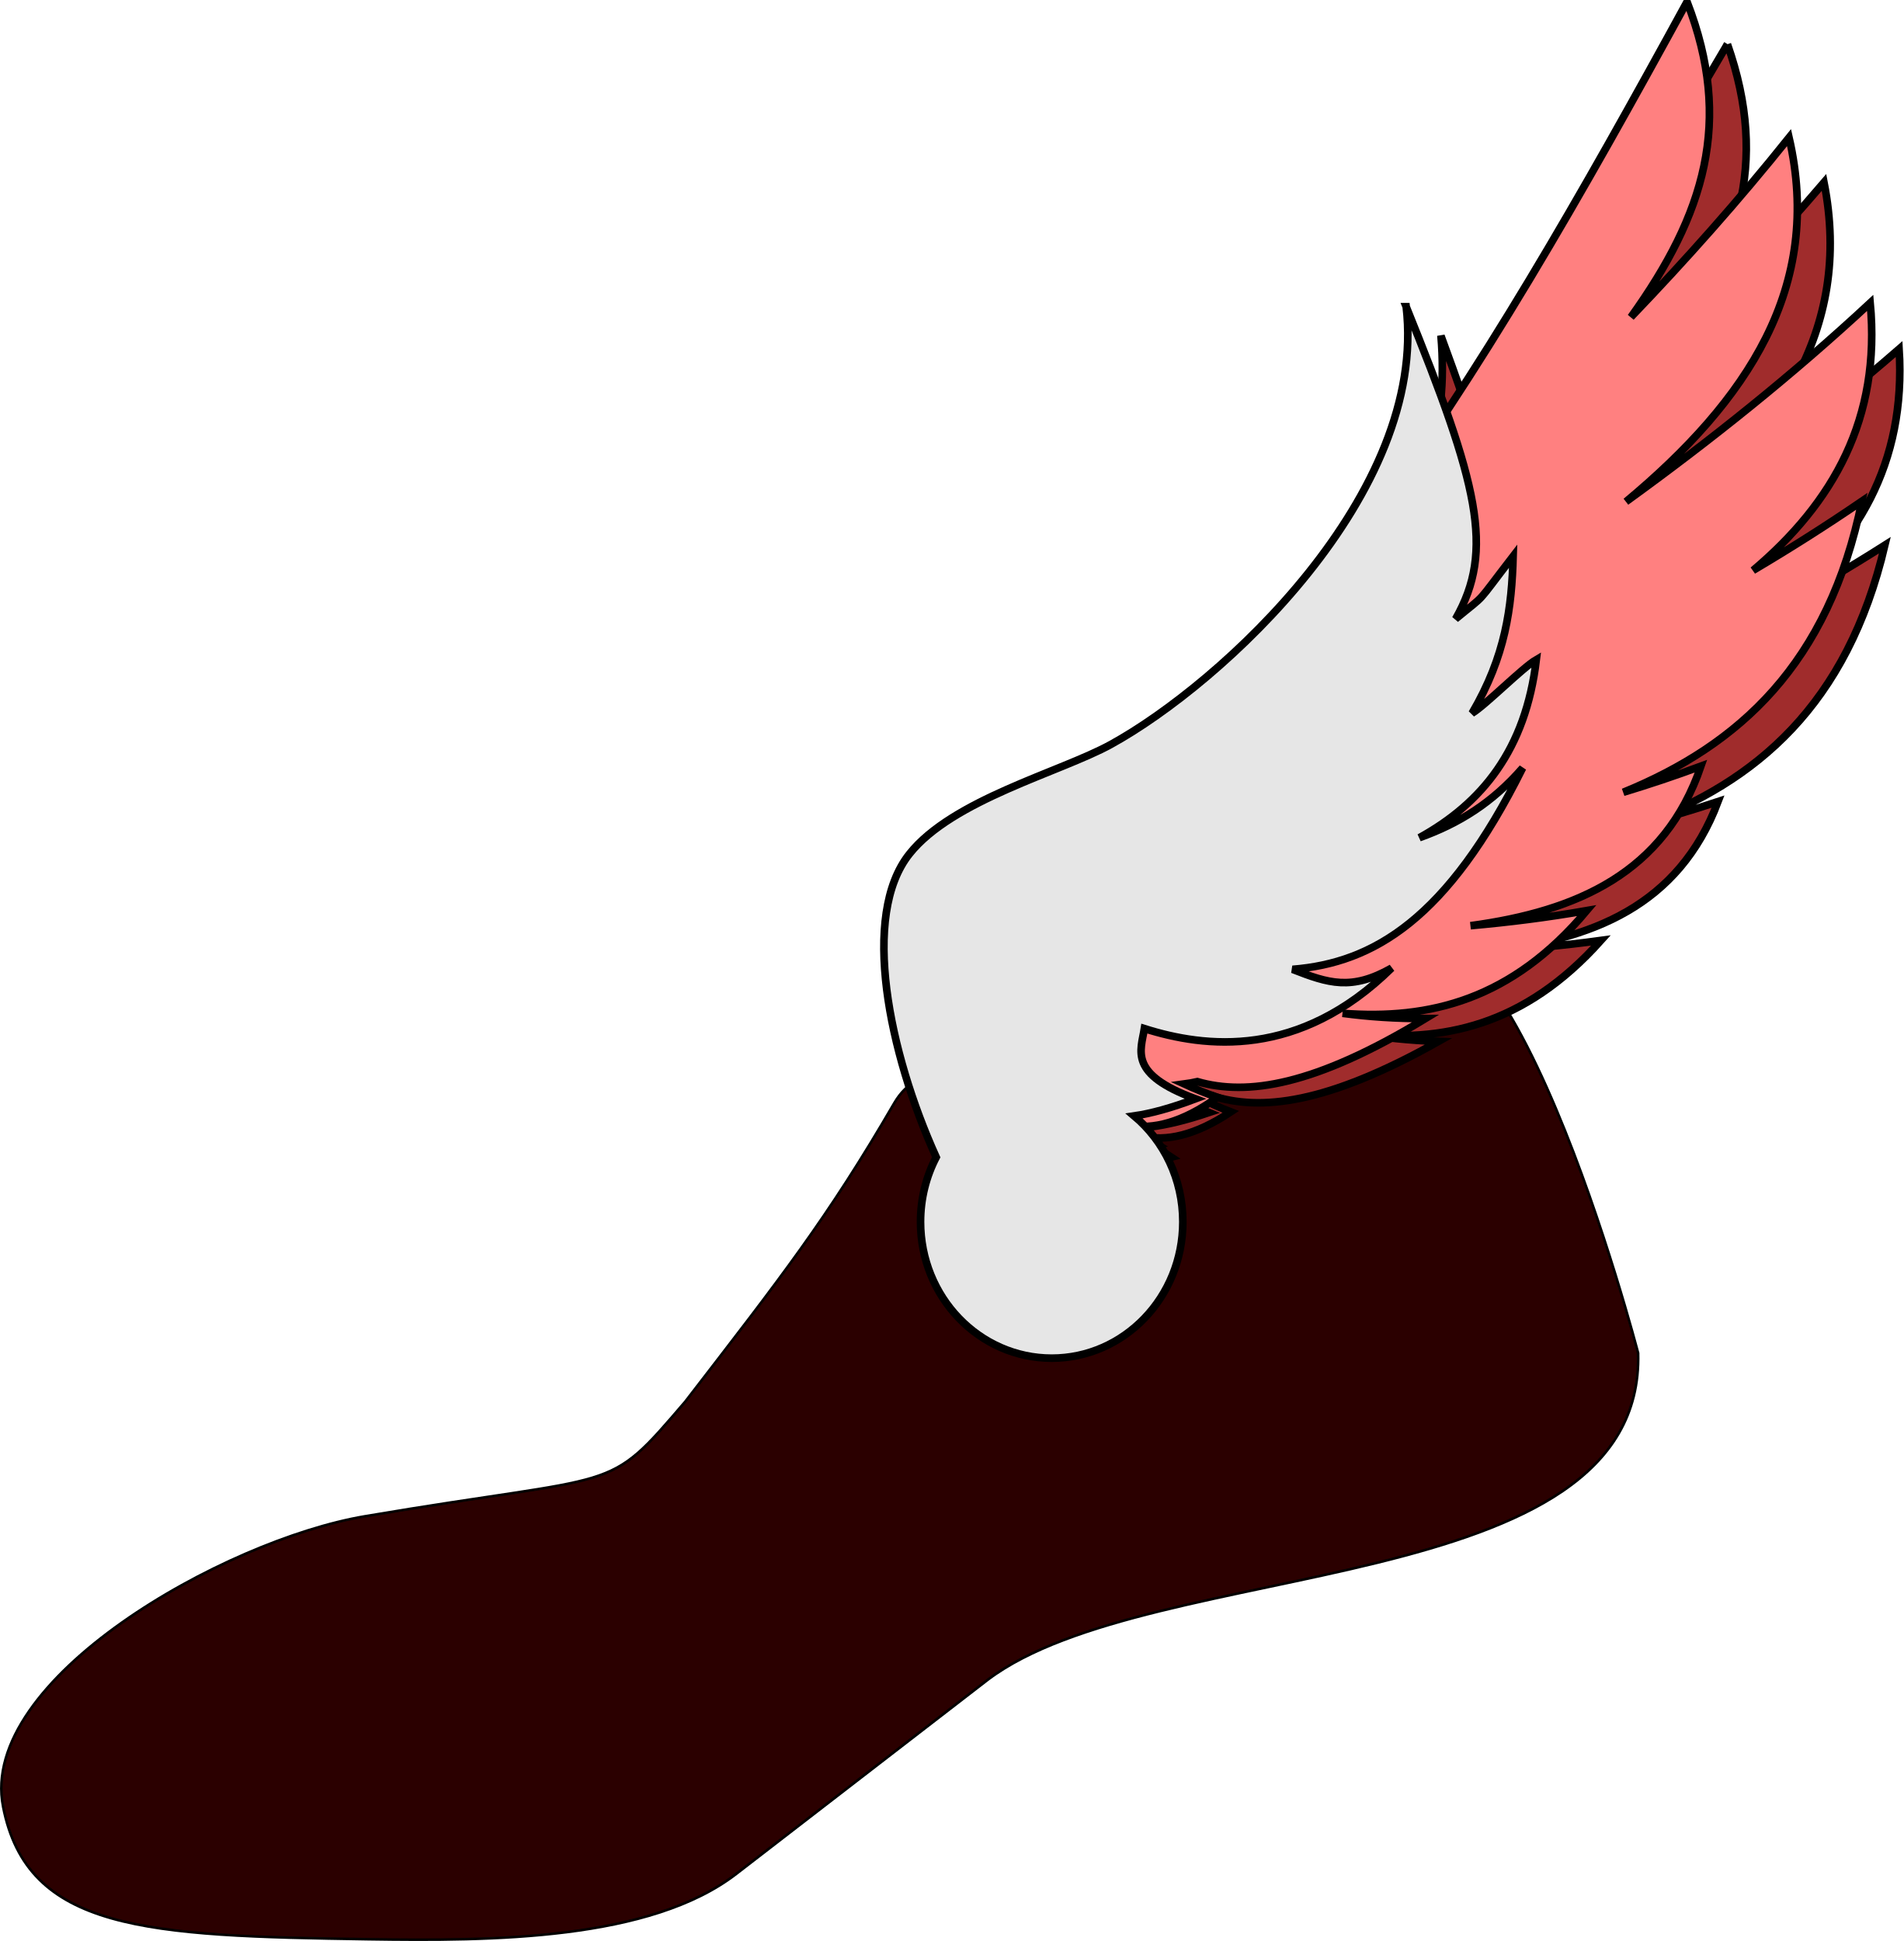
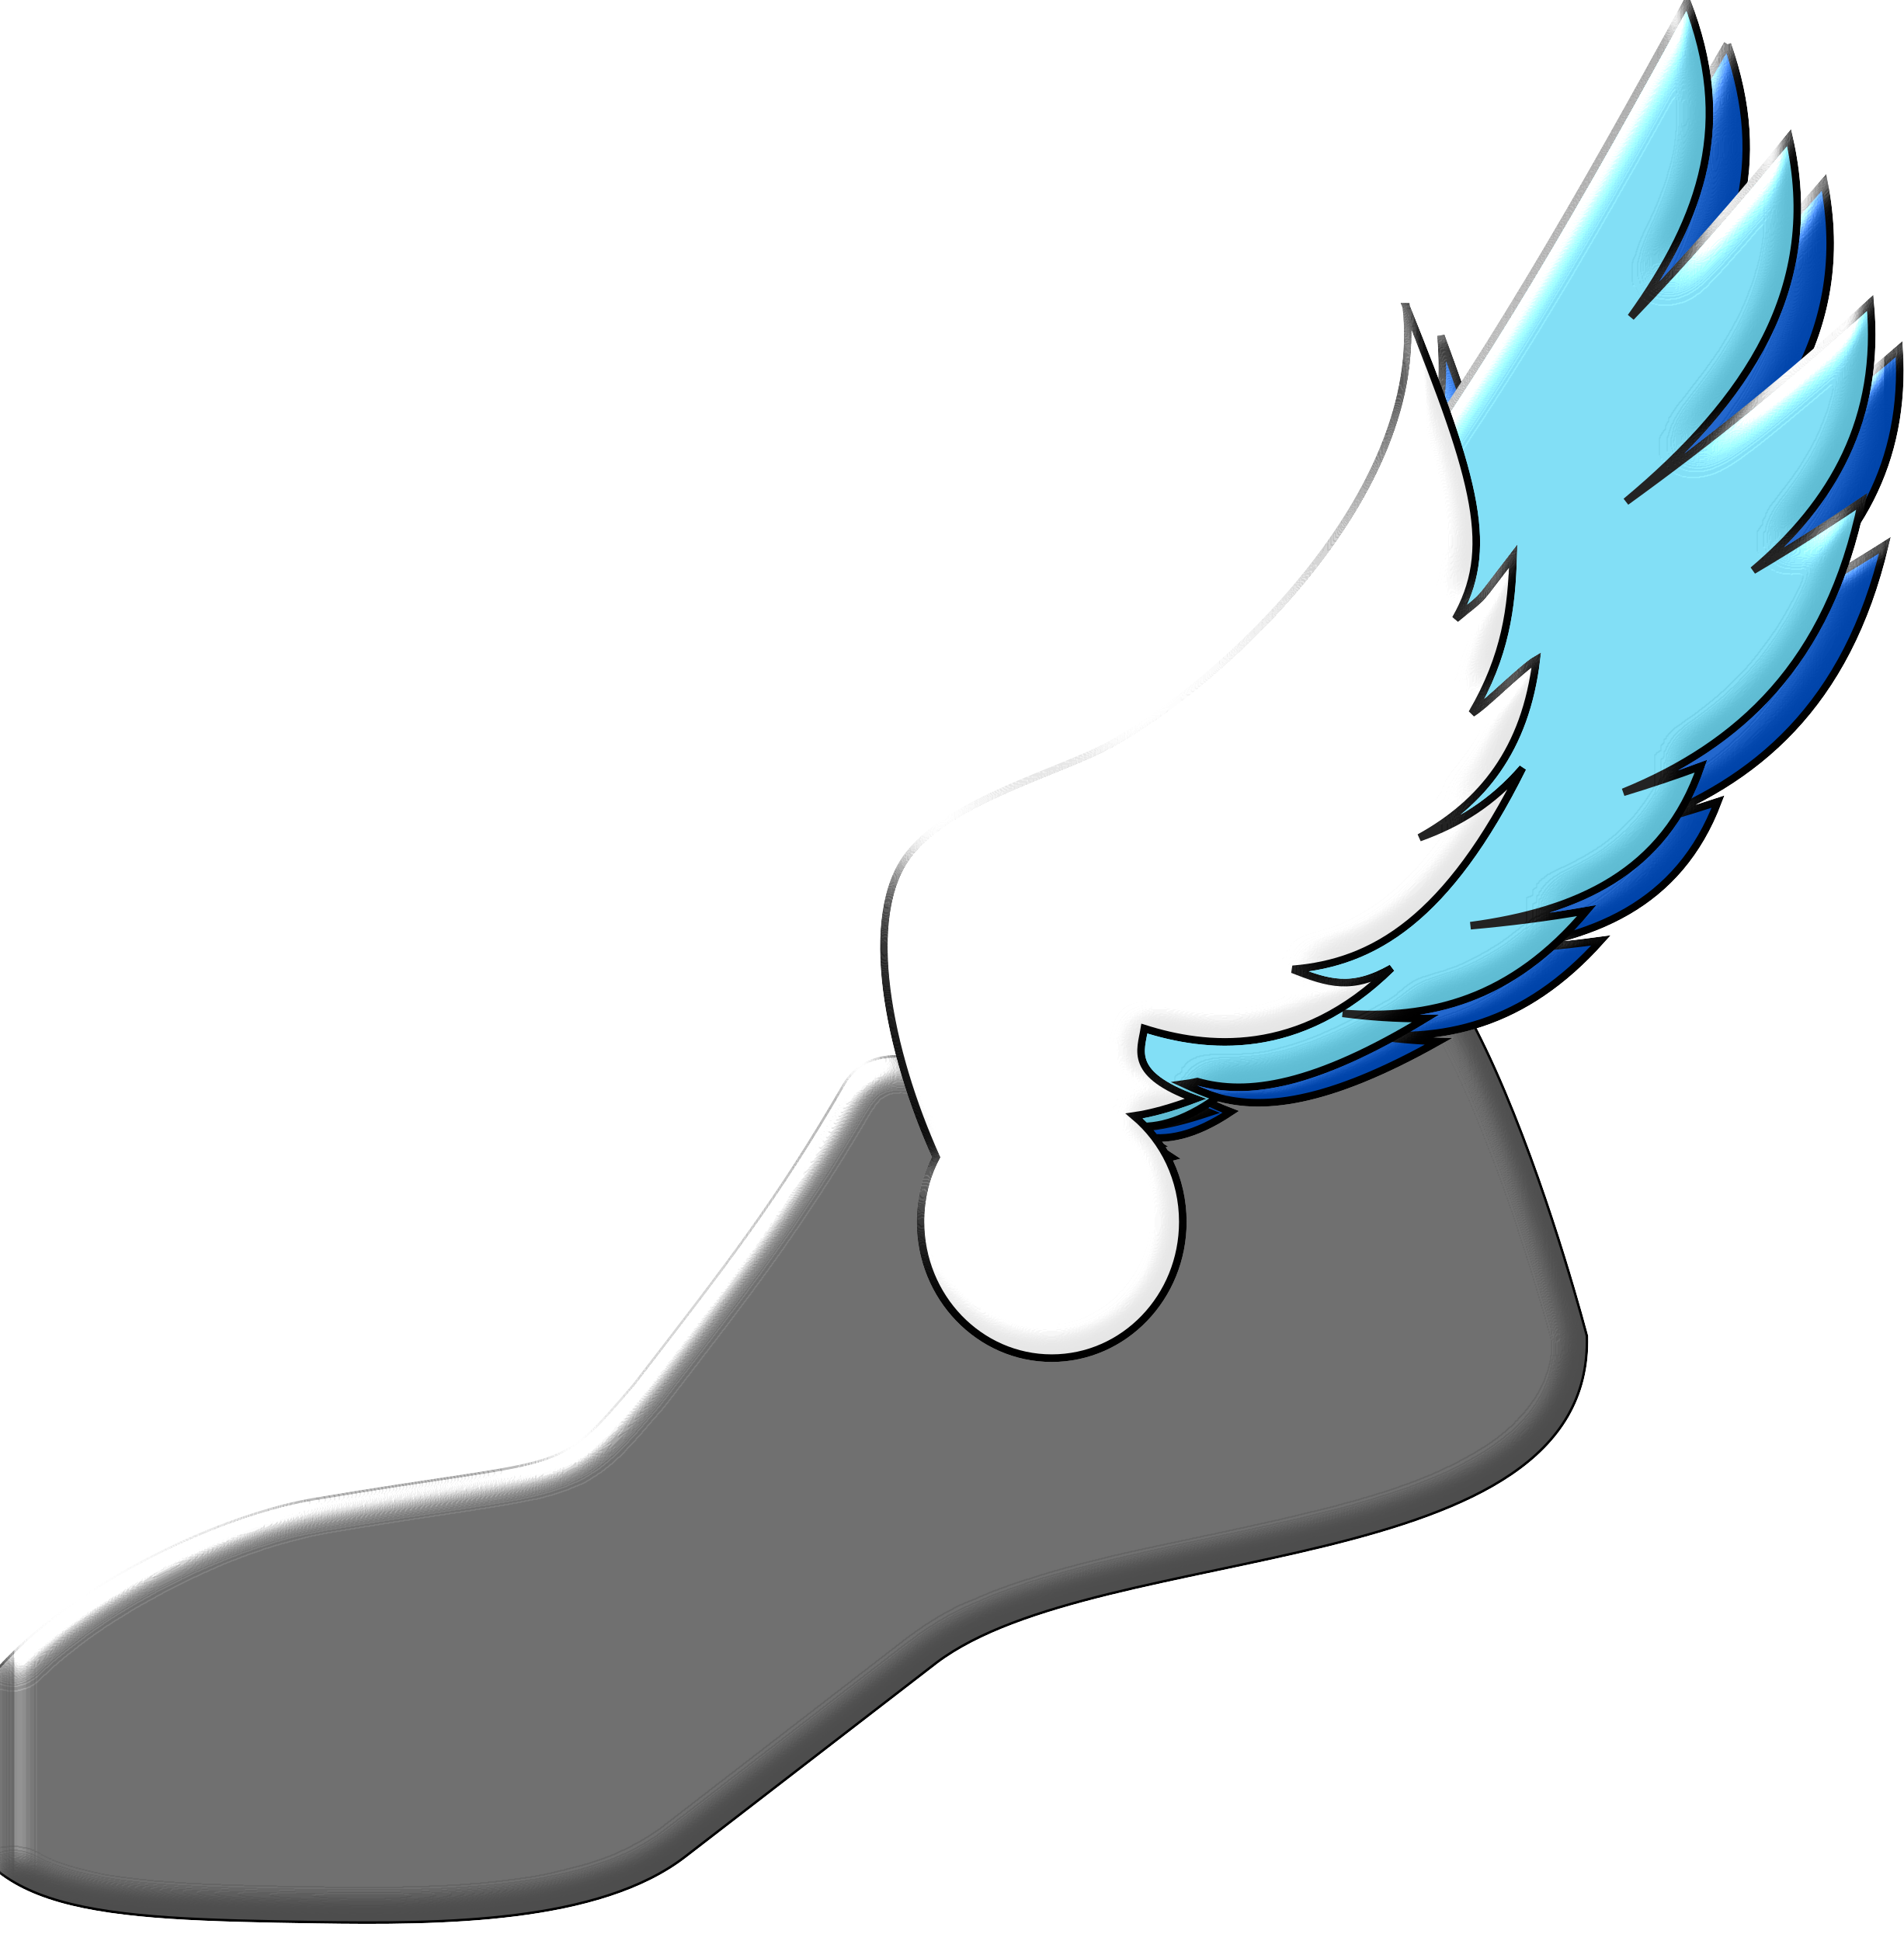
- <svg xmlns="http://www.w3.org/2000/svg" id="svg2" version="1.1" width="751.855" height="766.729">
-   <defs id="defs6" />
+ <svg xmlns="http://www.w3.org/2000/svg" height="766.729" width="751.855" version="1.1" id="svg2">
+   <defs id="defs6">
+     <filter id="filter2991" color-interpolation-filters="sRGB">
+       <feGaussianBlur id="feGaussianBlur2993" result="result0" in="SourceAlpha" stdDeviation="6" />
+       <feSpecularLighting id="feSpecularLighting2995" specularExponent="25" specularConstant="1" surfaceScale="10" lighting-color="rgb(255,255,255)" result="result1" in="result0">
+         <feDistantLight id="feDistantLight2997" azimuth="235" elevation="45" />
+       </feSpecularLighting>
+       <feComposite id="feComposite2999" in2="result1" k3="1" k2="1" operator="arithmetic" result="result4" in="SourceGraphic" />
+       <feComposite id="feComposite3001" in2="SourceAlpha" operator="in" result="result2" in="result4" />
+     </filter>
+     <filter id="filter3003" color-interpolation-filters="sRGB">
+       <feGaussianBlur id="feGaussianBlur3005" result="result0" in="SourceAlpha" stdDeviation="6" />
+       <feSpecularLighting id="feSpecularLighting3007" specularExponent="25" specularConstant="1" surfaceScale="10" lighting-color="rgb(255,255,255)" result="result1" in="result0">
+         <feDistantLight id="feDistantLight3009" azimuth="235" elevation="45" />
+       </feSpecularLighting>
+       <feComposite id="feComposite3011" in2="result1" k3="1" k2="1" operator="arithmetic" result="result4" in="SourceGraphic" />
+       <feComposite id="feComposite3013" in2="SourceAlpha" operator="in" result="result2" in="result4" />
+     </filter>
+   </defs>
  <g id="layer1" style="display:inline" transform="translate(504.6053,135.483)">
-     <path style="fill:#2b0000;stroke:#000000;stroke-width:1px;stroke-linecap:butt;stroke-linejoin:miter;stroke-opacity:1" d="m -503.402,578.159 c -9.828,-50.32 87.296,-105.272 142.896,-114.687 102.705,-17.392 94.763,-8.165 126.51,-45.269 37.875,-49.109 56.196,-72.497 82.592,-117.956 19.873,-34.225 76.994,19.043 120.154,2.025 0,0 25.188,-17.097 72.898,-62.477 47.71,-45.379 100.755,159.225 100.755,159.225 2.672,97.829 -191.86,80.038 -256.783,128.973 l -99.378,76.714 c -33.991,26.239 -96.183,26.595 -145.405,25.85 -87.884,-1.33 -134.645,-3.279 -144.238,-52.399 z" id="path3810" />
+     <path style="fill:#4d4d4d;stroke:#000000;stroke-width:1px;stroke-linecap:butt;stroke-linejoin:miter;stroke-opacity:1;filter:url(#filter2991)" d="m -523.627,571.411 c -9.828,-50.32 87.296,-105.272 142.896,-114.687 102.705,-17.392 94.763,-8.165 126.51,-45.269 37.875,-49.109 56.196,-72.497 82.592,-117.956 19.873,-34.225 76.994,19.043 120.154,2.025 0,0 25.188,-17.097 72.898,-62.477 47.71,-45.379 100.755,159.225 100.755,159.225 2.672,97.829 -191.86,80.038 -256.783,128.973 l -99.378,76.714 c -33.991,26.239 -96.183,26.595 -145.405,25.85 -87.884,-1.33 -134.645,-3.279 -144.238,-52.399 z" id="path3810" />
  </g>
  <g id="layer3" style="display:inline" transform="translate(504.6053,135.483)">
-     <g id="g4671" transform="translate(-34.86928,30.76701)">
-       <g transform="matrix(0.859597,-0.4824052,0.4862862,0.8655312,-165.8371,-6.933292)" id="g3740-2" style="stroke:#000000;stroke-width:3.033;stroke-miterlimit:4;stroke-opacity:1;stroke-dasharray:none">
-         <path id="path3736-9" d="M 405.145,61.917 C 255.699,148.584 118.502,221.735 -31.8,222.206 c -0.104,-0.062 -0.209,-0.125 -0.312,-0.188 l -0.781,0.594 c -3.04,1.073 -6.101,2.133 -9.125,3.219 l 0.094,0.25 -2.438,0.906 c 3.485,4.911 5.958,10.506 7.812,16.531 l 0,0.656 c 0.062,-0.009 0.125,-0.023 0.188,-0.031 2.072,6.924 3.341,14.377 4.344,21.938 -3.067,-11.14 -6.558,-22.078 -11.469,-32.719 l -5.969,0.438 c 8.211,18.018 6.274,40.463 7.969,60.281 -3.251,-12.032 -6.684,-23.858 -12.156,-35.25 l -5.188,0.375 c 6.218,13.111 5.789,29.01 6.531,43.844 -2.55,-6.201 -5.409,-12.288 -8.969,-18.156 l -4.219,0.656 c 8.094,13.492 6.886,31.714 10.875,46.156 -4.656,-9.325 -8.952,-18.548 -15.281,-26.938 l -3.375,0.875 c 13.67,18.305 4.925,51.394 35.406,53.031 -3.352,-3.96 -6.164,-8.032 -8.688,-12.156 3.989,3.906 9.596,6.732 17.656,8.031 -2.791,-4.066 -5.181,-8.155 -7.312,-12.281 3.69,2.431 8.245,4.392 13.875,5.781 -4.531,-8.209 -7.898,-16.44 -10.688,-24.656 5.012,7.447 12.892,13.224 25.406,16.438 -2.308,-4.352 -4.344,-8.701 -6.188,-13.062 7.496,6.651 18.683,10.211 35.875,8.906 -3.091,-3.692 -5.87,-7.463 -8.469,-11.312 1.539,0.675 3.188,1.293 4.906,1.875 13.871,15.04 38.583,25.464 89.937,25.438 -10.139,-6.105 -18.978,-12.371 -26.906,-18.75 27.913,19.991 59.774,30.187 103.5,15.344 -14.783,-5.774 -28.845,-12.081 -42.344,-18.719 39.195,17.074 76.426,21.757 110.5,-6.656 -10.704,-2.037 -21.204,-4.437 -31.562,-7.094 48.708,7.75 95.61,-1.247 140.188,-49.406 -17.258,0.941 -34.207,1.251 -50.906,1.062 41.015,-6.434 74.348,-25.112 94.375,-66.344 -41.253,8.499 -82.385,13.76 -123.188,17.094 61.802,-9.314 110.67,-32.126 129.656,-89.531 -29.926,10.922 -60.037,20.165 -90.188,28.219 45.85,-19.552 74.664,-45.009 83.57,-94.976 z" style="fill:#a02c2c;stroke:#000000;stroke-width:3.033;stroke-miterlimit:4;stroke-opacity:1;stroke-dasharray:none" />
-         <path id="path3738-6" d="m 247.818,107.336 c -30.952,67.694 -91.342,75.829 -203.313,94.219 -37.198,-7.307 -72.062,-14.219 -72.062,-14.219 -54.953,38.029 -66.741,141.425 -48.594,171.875 l 8.469,-17.531 c 5.178,2.702 12.335,5.547 22.219,8.625 -11.037,-5.381 -13.652,-10.95 -15.812,-18.969 5.038,5.095 12.685,10.483 24.031,16.406 -10.151,-8.297 -12.846,-16.852 -14.875,-28.938 4.991,4.511 12.075,9.273 21.969,14.438 -11.24,-9.187 -13.327,-10.726 -15.5,-24.992 5.323,11.028 6.089,10.642 32.147,23.272 -13.735,-10.641 -10.264,-24.223 -23.863,-38.6 7.725,19.185 12.974,31.466 51.729,38.756 -17.666,-22.156 -8.645,-27.397 -2.877,-34.208 16.517,18.903 45.863,41.979 95.895,30.21 -18.169,-0.527 -24.457,-7.697 -33.719,-19.844 28.624,14.408 62.615,14.784 118.969,-20.875 -17.322,5.542 -32.845,5.75 -49.156,2.406 28.108,1.166 53.86,-7.888 76,-36.188 -6.323,-0.124 -26.426,4.96 -32.72,4.94 23.111,-12.455 35.064,-27.529 46.083,-44.615 -23.902,9.217 -15.713,6.95 -32.322,9.385 27.459,-15.209 35.212,-40.998 47.303,-115.554 z" style="fill:#a02c2c;stroke:#000000;stroke-width:3.033;stroke-miterlimit:4;stroke-opacity:1;stroke-dasharray:none" />
-       </g>
-       <path id="path3083-5" d="M 196.589,-165.534 C 113.785,-13.913 34.443,119.799 -93.808,198.174 c -0.121,4.9e-4 -0.243,0.001 -0.364,0.002 l -0.36,0.913 c -2.042,2.495 -4.109,4.989 -6.131,7.486 l 0.21,0.165 -1.614,2.039 c 5.527,2.39 10.544,5.891 15.255,10.08 l 0.34,0.561 c 0.049,-0.04 0.095,-0.084 0.144,-0.124 5.363,4.845 10.315,10.557 15.094,16.501 -8.401,-7.933 -17.06,-15.473 -26.778,-22.022 l -4.876,3.47 c 16.368,11.144 26.355,31.337 38.085,47.401 -9.021,-8.6 -18.091,-16.929 -28.679,-23.829 l -4.24,3.012 c 12.118,7.983 19.999,21.797 28.329,34.094 -5.397,-3.978 -10.999,-7.699 -17.086,-10.869 l -3.266,2.75 c 13.919,7.336 22.339,23.54 33.242,33.818 -8.818,-5.557 -17.275,-11.213 -27.039,-15.102 l -2.431,2.499 c 21.182,8.557 30.872,41.382 57.78,26.969 -4.921,-1.646 -9.437,-3.669 -13.733,-5.886 5.436,1.27 11.696,0.777 19.261,-2.294 -4.495,-2.028 -8.66,-4.284 -12.623,-6.706 4.415,0.164 9.327,-0.522 14.861,-2.256 -8.132,-4.668 -15.281,-9.958 -21.928,-15.535 8.148,3.767 17.882,4.618 30.247,0.873 -4.231,-2.523 -8.228,-5.185 -12.066,-7.957 9.859,1.798 21.27,-0.962 35.29,-10.997 -4.558,-1.553 -8.89,-3.335 -13.109,-5.278 1.665,-0.221 3.396,-0.548 5.167,-0.942 19.661,5.661 46.195,1.754 90.085,-24.91 -11.835,0.04 -22.642,-0.731 -32.729,-2.071 34.234,2.61 66.762,-5.202 96.443,-40.575 -15.634,2.733 -30.927,4.635 -45.911,5.964 42.366,-5.736 76.624,-21.048 91.015,-63.015 -10.208,3.811 -20.43,7.207 -30.663,10.309 45.662,-18.643 81.091,-50.666 94.218,-114.963 -14.266,9.757 -28.595,18.815 -42.969,27.317 31.727,-26.779 50.534,-60.038 46.265,-105.677 -30.859,28.667 -63.293,54.503 -96.447,78.52 48.003,-40.024 77.948,-84.877 64.398,-143.803 -19.919,24.862 -40.866,48.385 -62.463,70.911 29.055,-40.501 40.481,-77.212 22.174,-124.55 z" style="fill:#ff8080;stroke:#000000;stroke-width:3;stroke-miterlimit:4;stroke-opacity:1;stroke-dasharray:none" />
-       <path id="path3083-4-9-5-3-1-4-0-5" d="m 85.656,-45.094 c 8.656,73.93 -72.818,148.836 -116.688,172.938 -19.933,10.951 -62.525,21.754 -79.562,43.281 -19.25,24.322 -8.093,78.332 10.625,119.75 -3.946,7.599 -6.188,16.289 -6.188,25.531 0,29.734 23.212,53.844 51.812,53.844 28.601,0 51.781,-24.11 51.781,-53.844 0,-16.904 -7.496,-31.973 -19.219,-41.844 6.671,-0.967 14.535,-3.11 24.219,-6.75 -26.597,-9.777 -21.586,-18.935 -20.188,-27.75 23.927,7.591 60.989,12.111 97.656,-23.906 -15.806,8.975 -24.906,6.08 -39.125,0.5 31.945,-2.532 61.196,-19.843 90.875,-79.562 -11.933,13.724 -25.102,21.959 -40.781,27.562 24.635,-13.585 41.94,-34.665 46.188,-70.344 -5.47,3.175 -20.015,17.939 -25.406,21.188 13.297,-22.638 15.694,-41.74 16.25,-62.062 -15.653,20.279 -9.814,14.115 -22.75,24.812 15.585,-27.247 8.841,-53.332 -19.5,-123.344 z" style="fill:#e6e6e6;stroke:#000000;stroke-width:3;stroke-miterlimit:4;stroke-opacity:1;stroke-dasharray:none" />
+     <g style="stroke:#000000;stroke-width:3.033;stroke-miterlimit:4;stroke-opacity:1;stroke-dasharray:none;filter:url(#filter3003);fill:#0044aa" id="g3740-2" transform="matrix(0.859597,-0.4824052,0.4862862,0.8655312,-200.7064,23.83372)">
+       <path style="fill:#0044aa;stroke:#000000;stroke-width:3.033;stroke-miterlimit:4;stroke-opacity:1;stroke-dasharray:none" d="M 405.145,61.917 C 255.699,148.584 118.502,221.735 -31.8,222.206 c -0.104,-0.062 -0.209,-0.125 -0.312,-0.188 l -0.781,0.594 c -3.04,1.073 -6.101,2.133 -9.125,3.219 l 0.094,0.25 -2.438,0.906 c 3.485,4.911 5.958,10.506 7.812,16.531 l 0,0.656 c 0.062,-0.009 0.125,-0.023 0.188,-0.031 2.072,6.924 3.341,14.377 4.344,21.938 -3.067,-11.14 -6.558,-22.078 -11.469,-32.719 l -5.969,0.438 c 8.211,18.018 6.274,40.463 7.969,60.281 -3.251,-12.032 -6.684,-23.858 -12.156,-35.25 l -5.188,0.375 c 6.218,13.111 5.789,29.01 6.531,43.844 -2.55,-6.201 -5.409,-12.288 -8.969,-18.156 l -4.219,0.656 c 8.094,13.492 6.886,31.714 10.875,46.156 -4.656,-9.325 -8.952,-18.548 -15.281,-26.938 l -3.375,0.875 c 13.67,18.305 4.925,51.394 35.406,53.031 -3.352,-3.96 -6.164,-8.032 -8.688,-12.156 3.989,3.906 9.596,6.732 17.656,8.031 -2.791,-4.066 -5.181,-8.155 -7.312,-12.281 3.69,2.431 8.245,4.392 13.875,5.781 -4.531,-8.209 -7.898,-16.44 -10.688,-24.656 5.012,7.447 12.892,13.224 25.406,16.438 -2.308,-4.352 -4.344,-8.701 -6.188,-13.062 7.496,6.651 18.683,10.211 35.875,8.906 -3.091,-3.692 -5.87,-7.463 -8.469,-11.312 1.539,0.675 3.188,1.293 4.906,1.875 13.871,15.04 38.583,25.464 89.937,25.438 -10.139,-6.105 -18.978,-12.371 -26.906,-18.75 27.913,19.991 59.774,30.187 103.5,15.344 -14.783,-5.774 -28.845,-12.081 -42.344,-18.719 39.195,17.074 76.426,21.757 110.5,-6.656 -10.704,-2.037 -21.204,-4.437 -31.562,-7.094 48.708,7.75 95.61,-1.247 140.188,-49.406 -17.258,0.941 -34.207,1.251 -50.906,1.062 41.015,-6.434 74.348,-25.112 94.375,-66.344 -41.253,8.499 -82.385,13.76 -123.188,17.094 61.802,-9.314 110.67,-32.126 129.656,-89.531 -29.926,10.922 -60.037,20.165 -90.188,28.219 45.85,-19.552 74.664,-45.009 83.57,-94.976 z" id="path3736-9" />
+       <path style="fill:#0044aa;stroke:#000000;stroke-width:3.033;stroke-miterlimit:4;stroke-opacity:1;stroke-dasharray:none" d="m 247.818,107.336 c -30.952,67.694 -91.342,75.829 -203.313,94.219 -37.198,-7.307 -72.062,-14.219 -72.062,-14.219 -54.953,38.029 -66.741,141.425 -48.594,171.875 l 8.469,-17.531 c 5.178,2.702 12.335,5.547 22.219,8.625 -11.037,-5.381 -13.652,-10.95 -15.812,-18.969 5.038,5.095 12.685,10.483 24.031,16.406 -10.151,-8.297 -12.846,-16.852 -14.875,-28.938 4.991,4.511 12.075,9.273 21.969,14.438 -11.24,-9.187 -13.327,-10.726 -15.5,-24.992 5.323,11.028 6.089,10.642 32.147,23.272 -13.735,-10.641 -10.264,-24.223 -23.863,-38.6 7.725,19.185 12.974,31.466 51.729,38.756 -17.666,-22.156 -8.645,-27.397 -2.877,-34.208 16.517,18.903 45.863,41.979 95.895,30.21 -18.169,-0.527 -24.457,-7.697 -33.719,-19.844 28.624,14.408 62.615,14.784 118.969,-20.875 -17.322,5.542 -32.845,5.75 -49.156,2.406 28.108,1.166 53.86,-7.888 76,-36.188 -6.323,-0.124 -26.426,4.96 -32.72,4.94 23.111,-12.455 35.064,-27.529 46.083,-44.615 -23.902,9.217 -15.713,6.95 -32.322,9.385 27.459,-15.209 35.212,-40.998 47.303,-115.554 z" id="path3738-6" />
    </g>
+     <path style="fill:#5fbcd3;stroke:#000000;stroke-width:3;stroke-miterlimit:4;stroke-opacity:1;stroke-dasharray:none;filter:url(#filter3003);fill-opacity:1" d="M 161.719,-134.767 C 78.916,16.854 -0.426,150.566 -128.677,228.941 c -0.121,4.9e-4 -0.243,0.001 -0.364,0.002 l -0.36,0.913 c -2.042,2.495 -4.109,4.989 -6.131,7.486 l 0.21,0.165 -1.614,2.039 c 5.527,2.39 10.544,5.891 15.255,10.08 l 0.34,0.561 c 0.049,-0.04 0.095,-0.084 0.144,-0.124 5.363,4.845 10.315,10.557 15.094,16.501 -8.401,-7.933 -17.06,-15.473 -26.778,-22.022 l -4.876,3.47 c 16.368,11.144 26.355,31.337 38.085,47.401 -9.021,-8.6 -18.091,-16.929 -28.679,-23.829 l -4.24,3.012 c 12.118,7.983 19.999,21.797 28.329,34.094 -5.397,-3.978 -10.999,-7.699 -17.086,-10.869 l -3.266,2.75 c 13.919,7.336 22.339,23.54 33.242,33.818 -8.818,-5.557 -17.275,-11.213 -27.039,-15.102 l -2.431,2.499 c 21.182,8.557 30.872,41.382 57.78,26.969 -4.921,-1.646 -9.437,-3.669 -13.733,-5.886 5.436,1.27 11.696,0.777 19.261,-2.294 -4.495,-2.028 -8.66,-4.284 -12.623,-6.706 4.415,0.164 9.327,-0.522 14.861,-2.256 -8.132,-4.668 -15.281,-9.958 -21.928,-15.535 8.148,3.767 17.882,4.618 30.247,0.873 -4.231,-2.523 -8.228,-5.185 -12.066,-7.957 9.859,1.798 21.27,-0.962 35.29,-10.997 -4.558,-1.553 -8.89,-3.335 -13.109,-5.278 1.665,-0.221 3.396,-0.548 5.167,-0.942 19.661,5.661 46.195,1.754 90.085,-24.91 -11.835,0.04 -22.642,-0.731 -32.729,-2.071 34.234,2.61 66.762,-5.202 96.443,-40.575 -15.634,2.733 -30.927,4.635 -45.911,5.964 42.366,-5.736 76.624,-21.048 91.015,-63.015 -10.208,3.811 -20.43,7.207 -30.663,10.309 45.662,-18.643 81.091,-50.666 94.218,-114.963 -14.266,9.757 -28.595,18.815 -42.969,27.317 31.727,-26.779 50.534,-60.038 46.265,-105.677 -30.859,28.667 -63.293,54.503 -96.447,78.52 48.003,-40.024 77.948,-84.877 64.398,-143.803 -19.919,24.862 -40.866,48.385 -62.463,70.911 29.055,-40.501 40.481,-77.212 22.174,-124.55 z" id="path3083-5" />
+     <path style="fill:#e6e6e6;stroke:#000000;stroke-width:3;stroke-miterlimit:4;stroke-opacity:1;stroke-dasharray:none;filter:url(#filter3003)" d="m 50.787,-14.327 c 8.656,73.93 -72.818,148.836 -116.688,172.938 -19.933,10.951 -62.525,21.754 -79.563,43.281 -19.25,24.322 -8.093,78.332 10.625,119.75 -3.946,7.599 -6.188,16.289 -6.188,25.531 0,29.734 23.212,53.844 51.813,53.844 28.601,0 51.781,-24.11 51.781,-53.844 0,-16.904 -7.496,-31.973 -19.219,-41.844 6.671,-0.967 14.535,-3.11 24.219,-6.75 -26.597,-9.777 -21.586,-18.935 -20.188,-27.75 23.927,7.591 60.989,12.111 97.656,-23.906 -15.806,8.975 -24.906,6.08 -39.125,0.5 31.945,-2.532 61.196,-19.843 90.875,-79.562 -11.933,13.724 -25.102,21.959 -40.781,27.562 24.635,-13.585 41.94,-34.665 46.187,-70.344 -5.47,3.175 -20.015,17.939 -25.406,21.188 13.297,-22.638 15.694,-41.74 16.25,-62.062 -15.653,20.279 -9.814,14.115 -22.75,24.812 15.585,-27.247 8.841,-53.332 -19.5,-123.344 z" id="path3083-4-9-5-3-1-4-0-5" />
+     <text xml:space="preserve" style="font-size:56px;font-style:normal;font-variant:normal;font-weight:normal;font-stretch:normal;text-align:start;line-height:125%;letter-spacing:0px;word-spacing:0px;writing-mode:lr-tb;text-anchor:start;fill:#000000;fill-opacity:1;stroke:none;font-family:GFS Artemisia;-inkscape-font-specification:GFS Artemisia" x="-1061.552" y="366.816" id="text3015">
+       <tspan id="tspan3017" x="-1061.552" y="366.816" style="font-size:56px;font-style:italic;font-variant:normal;font-weight:bold;font-stretch:normal;text-align:start;line-height:125%;writing-mode:lr-tb;text-anchor:start;font-family:NokianvirallinenkirjasinREGULAR;-inkscape-font-specification:NokianvirallinenkirjasinREGULAR Bold Italic">SKY RUNNER</tspan>
+     </text>
+     <path style="fill:#ff0000;stroke:#000000;stroke-width:2;stroke-miterlimit:4;stroke-opacity:1;stroke-dasharray:none" id="path3879" d="m -360,26.729 a 20,20 0 1 1 -40,0 20,20 0 1 1 40,0 z" transform="matrix(0.5921903,0,0,0.7271161,-531.7381,232.0524)" />
  </g>
  <g id="layer2" style="display:inline" transform="translate(504.6053,135.483)" />
</svg>
